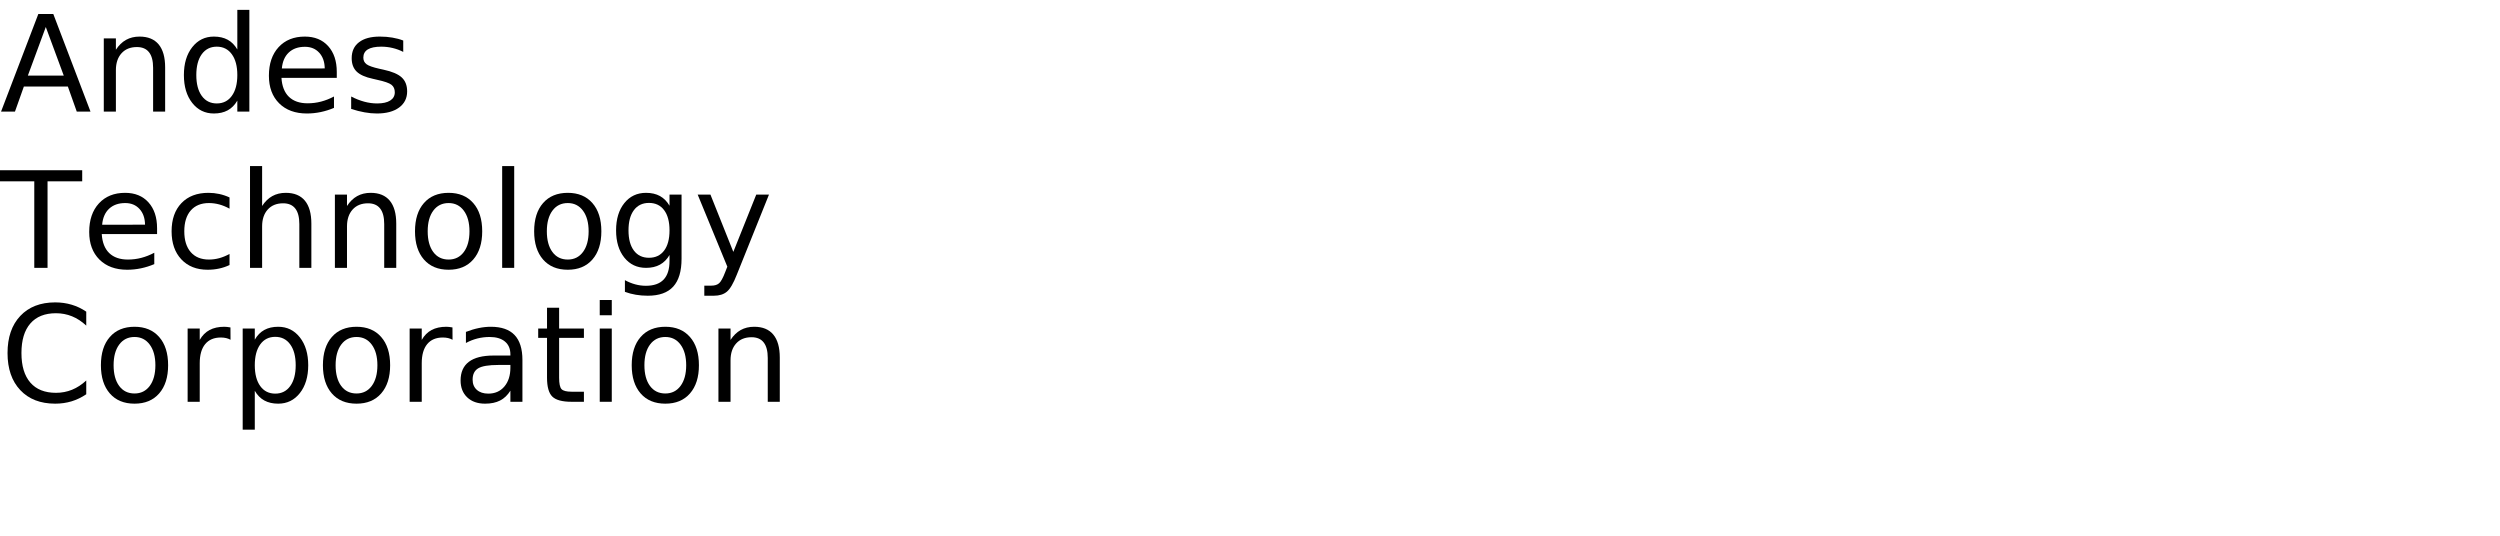
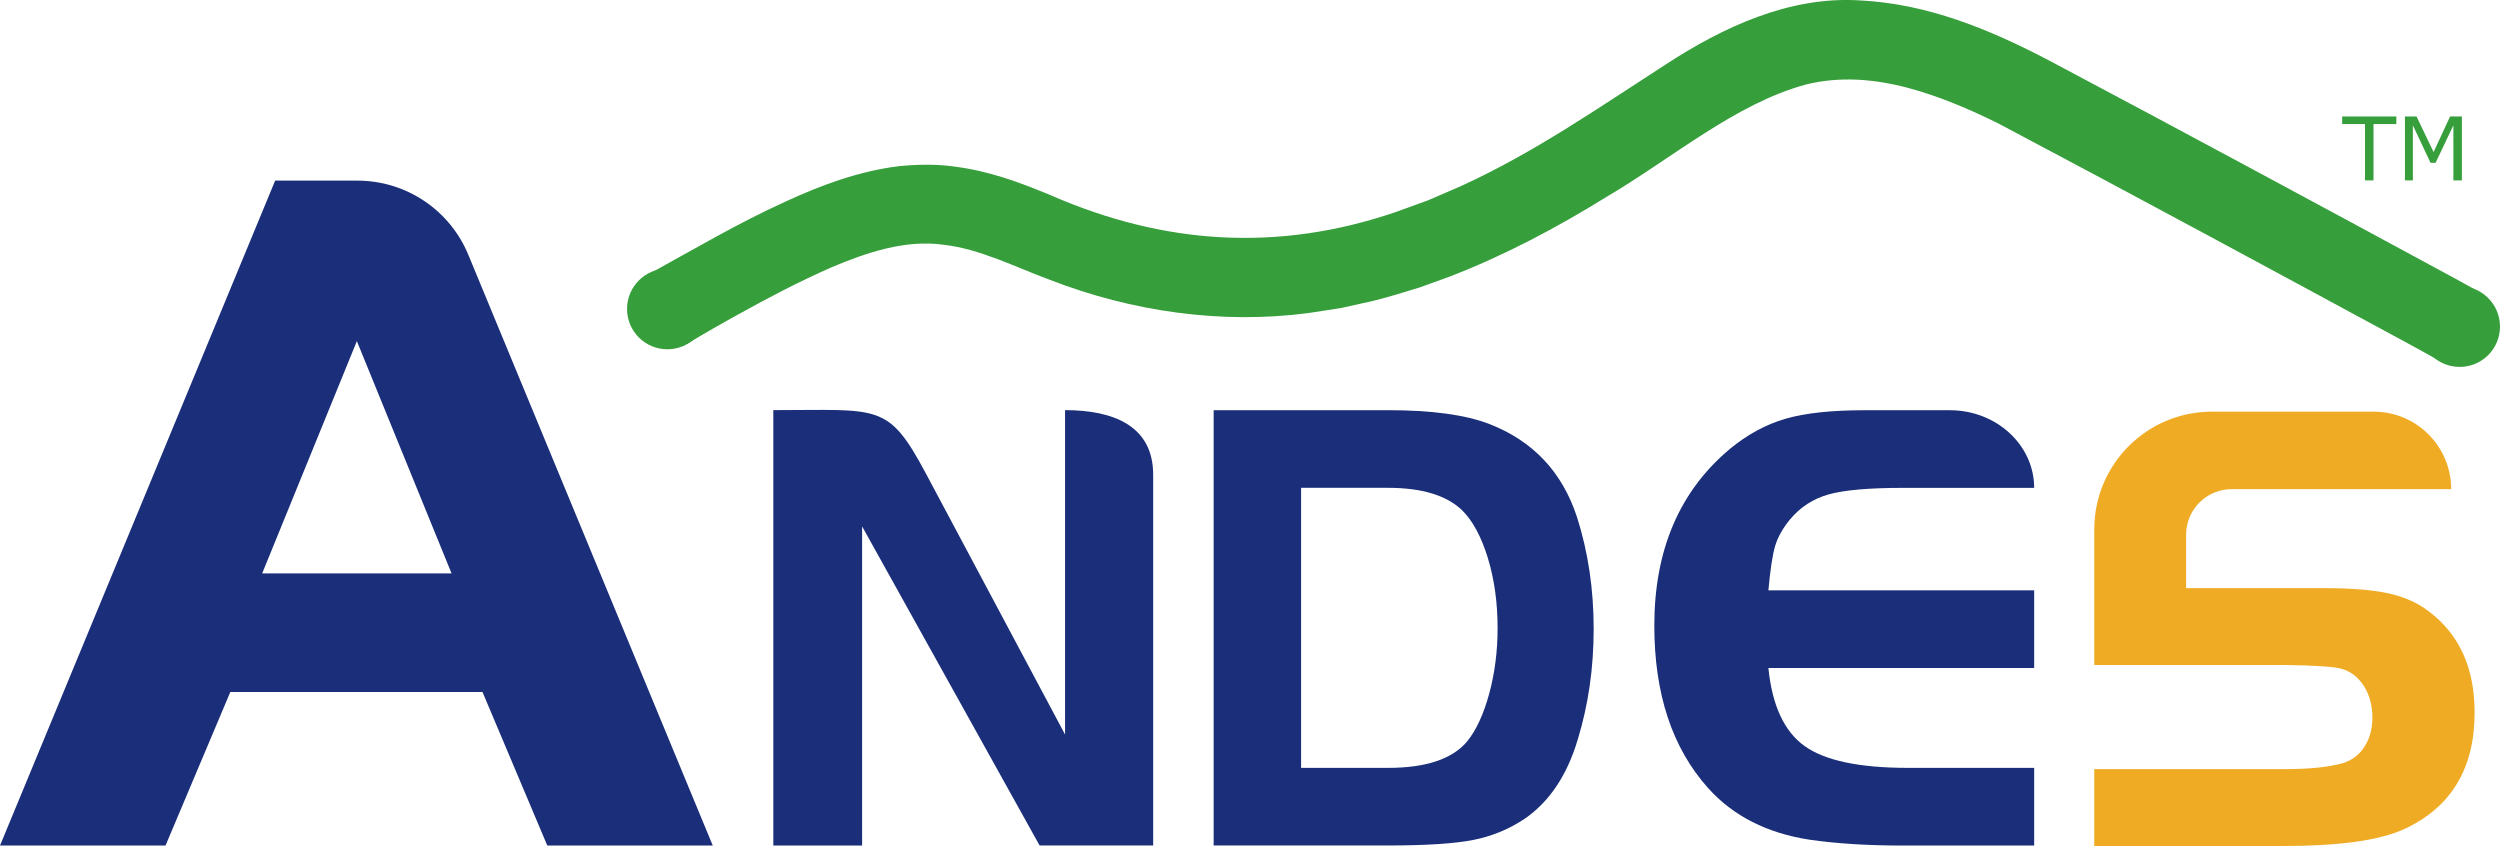
- <svg xmlns="http://www.w3.org/2000/svg" xmlns:xlink="http://www.w3.org/1999/xlink" width="1120" height="240" viewBox="0 0 1120 240">
-   <defs>
-     <g>
-       <g id="glyph-0-0">
-         <path d="M 20.516 -37.906 L 12.484 -16.141 L 28.562 -16.141 Z M 17.172 -43.734 L 23.875 -43.734 L 40.547 0 L 34.391 0 L 30.406 -11.219 L 10.688 -11.219 L 6.703 0 L 0.469 0 Z M 17.172 -43.734 " />
-       </g>
-       <g id="glyph-0-1">
-         <path d="M 32.938 -19.812 L 32.938 0 L 27.547 0 L 27.547 -19.625 C 27.547 -22.727 26.938 -25.051 25.719 -26.594 C 24.508 -28.145 22.695 -28.922 20.281 -28.922 C 17.363 -28.922 15.066 -27.988 13.391 -26.125 C 11.711 -24.27 10.875 -21.742 10.875 -18.547 L 10.875 0 L 5.453 0 L 5.453 -32.812 L 10.875 -32.812 L 10.875 -27.719 C 12.156 -29.688 13.672 -31.16 15.422 -32.141 C 17.172 -33.117 19.188 -33.609 21.469 -33.609 C 25.238 -33.609 28.094 -32.441 30.031 -30.109 C 31.969 -27.773 32.938 -24.344 32.938 -19.812 Z M 32.938 -19.812 " />
-       </g>
-       <g id="glyph-0-2">
-         <path d="M 27.25 -27.828 L 27.25 -45.594 L 32.641 -45.594 L 32.641 0 L 27.25 0 L 27.25 -4.922 C 26.113 -2.973 24.68 -1.523 22.953 -0.578 C 21.223 0.367 19.148 0.844 16.734 0.844 C 12.766 0.844 9.535 -0.734 7.047 -3.891 C 4.555 -7.055 3.312 -11.219 3.312 -16.375 C 3.312 -21.531 4.555 -25.691 7.047 -28.859 C 9.535 -32.023 12.766 -33.609 16.734 -33.609 C 19.148 -33.609 21.223 -33.133 22.953 -32.188 C 24.68 -31.238 26.113 -29.785 27.25 -27.828 Z M 8.875 -16.375 C 8.875 -12.414 9.688 -9.305 11.312 -7.047 C 12.945 -4.785 15.191 -3.656 18.047 -3.656 C 20.898 -3.656 23.145 -4.785 24.781 -7.047 C 26.426 -9.305 27.25 -12.414 27.25 -16.375 C 27.25 -20.344 26.426 -23.453 24.781 -25.703 C 23.145 -27.961 20.898 -29.094 18.047 -29.094 C 15.191 -29.094 12.945 -27.961 11.312 -25.703 C 9.688 -23.453 8.875 -20.344 8.875 -16.375 Z M 8.875 -16.375 " />
-       </g>
-       <g id="glyph-0-3">
-         <path d="M 33.719 -17.75 L 33.719 -15.125 L 8.938 -15.125 C 9.164 -11.406 10.281 -8.57 12.281 -6.625 C 14.289 -4.688 17.082 -3.719 20.656 -3.719 C 22.727 -3.719 24.734 -3.973 26.672 -4.484 C 28.617 -4.992 30.551 -5.754 32.469 -6.766 L 32.469 -1.672 C 30.531 -0.848 28.547 -0.223 26.516 0.203 C 24.484 0.629 22.422 0.844 20.328 0.844 C 15.098 0.844 10.953 -0.676 7.891 -3.719 C 4.836 -6.77 3.312 -10.891 3.312 -16.078 C 3.312 -21.453 4.758 -25.719 7.656 -28.875 C 10.562 -32.031 14.473 -33.609 19.391 -33.609 C 23.805 -33.609 27.297 -32.188 29.859 -29.344 C 32.43 -26.5 33.719 -22.633 33.719 -17.75 Z M 28.328 -19.344 C 28.285 -22.289 27.457 -24.641 25.844 -26.391 C 24.238 -28.148 22.109 -29.031 19.453 -29.031 C 16.441 -29.031 14.031 -28.18 12.219 -26.484 C 10.414 -24.785 9.379 -22.395 9.109 -19.312 Z M 28.328 -19.344 " />
-       </g>
-       <g id="glyph-0-4">
-         <path d="M 26.578 -31.844 L 26.578 -26.75 C 25.047 -27.531 23.457 -28.113 21.812 -28.5 C 20.176 -28.895 18.484 -29.094 16.734 -29.094 C 14.055 -29.094 12.047 -28.68 10.703 -27.859 C 9.367 -27.035 8.703 -25.805 8.703 -24.172 C 8.703 -22.922 9.18 -21.938 10.141 -21.219 C 11.098 -20.508 13.02 -19.832 15.906 -19.188 L 17.75 -18.781 C 21.582 -17.957 24.301 -16.797 25.906 -15.297 C 27.52 -13.805 28.328 -11.723 28.328 -9.047 C 28.328 -6.004 27.117 -3.594 24.703 -1.812 C 22.297 -0.039 18.984 0.844 14.766 0.844 C 13.004 0.844 11.172 0.672 9.266 0.328 C 7.367 -0.004 5.363 -0.516 3.25 -1.203 L 3.25 -6.766 C 5.238 -5.734 7.203 -4.957 9.141 -4.438 C 11.078 -3.914 12.992 -3.656 14.891 -3.656 C 17.422 -3.656 19.367 -4.086 20.734 -4.953 C 22.109 -5.828 22.797 -7.055 22.797 -8.641 C 22.797 -10.109 22.301 -11.234 21.312 -12.016 C 20.32 -12.797 18.16 -13.547 14.828 -14.266 L 12.953 -14.703 C 9.609 -15.41 7.191 -16.488 5.703 -17.938 C 4.223 -19.395 3.484 -21.395 3.484 -23.938 C 3.484 -27.02 4.578 -29.398 6.766 -31.078 C 8.953 -32.766 12.055 -33.609 16.078 -33.609 C 18.078 -33.609 19.953 -33.457 21.703 -33.156 C 23.461 -32.863 25.086 -32.426 26.578 -31.844 Z M 26.578 -31.844 " />
-       </g>
-       <g id="glyph-0-5">
-         <path d="M -0.172 -43.734 L 36.828 -43.734 L 36.828 -38.766 L 21.297 -38.766 L 21.297 0 L 15.359 0 L 15.359 -38.766 L -0.172 -38.766 Z M -0.172 -43.734 " />
-       </g>
-       <g id="glyph-0-6">
-         <path d="M 29.266 -31.547 L 29.266 -26.516 C 27.742 -27.359 26.219 -27.988 24.688 -28.406 C 23.156 -28.82 21.609 -29.031 20.047 -29.031 C 16.547 -29.031 13.828 -27.922 11.891 -25.703 C 9.961 -23.492 9 -20.383 9 -16.375 C 9 -12.375 9.961 -9.266 11.891 -7.047 C 13.828 -4.828 16.547 -3.719 20.047 -3.719 C 21.609 -3.719 23.156 -3.926 24.688 -4.344 C 26.219 -4.77 27.742 -5.398 29.266 -6.234 L 29.266 -1.266 C 27.766 -0.555 26.207 -0.031 24.594 0.312 C 22.977 0.664 21.266 0.844 19.453 0.844 C 14.516 0.844 10.586 -0.707 7.672 -3.812 C 4.766 -6.914 3.312 -11.102 3.312 -16.375 C 3.312 -21.727 4.781 -25.938 7.719 -29 C 10.656 -32.07 14.688 -33.609 19.812 -33.609 C 21.469 -33.609 23.086 -33.438 24.672 -33.094 C 26.254 -32.75 27.785 -32.234 29.266 -31.547 Z M 29.266 -31.547 " />
-       </g>
-       <g id="glyph-0-7">
-         <path d="M 32.938 -19.812 L 32.938 0 L 27.547 0 L 27.547 -19.625 C 27.547 -22.727 26.938 -25.051 25.719 -26.594 C 24.508 -28.145 22.695 -28.922 20.281 -28.922 C 17.363 -28.922 15.066 -27.988 13.391 -26.125 C 11.711 -24.27 10.875 -21.742 10.875 -18.547 L 10.875 0 L 5.453 0 L 5.453 -45.594 L 10.875 -45.594 L 10.875 -27.719 C 12.156 -29.688 13.672 -31.16 15.422 -32.141 C 17.172 -33.117 19.188 -33.609 21.469 -33.609 C 25.238 -33.609 28.094 -32.441 30.031 -30.109 C 31.969 -27.773 32.938 -24.344 32.938 -19.812 Z M 32.938 -19.812 " />
-       </g>
-       <g id="glyph-0-8">
-         <path d="M 18.375 -29.031 C 15.477 -29.031 13.191 -27.898 11.516 -25.641 C 9.836 -23.391 9 -20.301 9 -16.375 C 9 -12.445 9.832 -9.352 11.5 -7.094 C 13.164 -4.844 15.457 -3.719 18.375 -3.719 C 21.238 -3.719 23.508 -4.848 25.188 -7.109 C 26.875 -9.379 27.719 -12.469 27.719 -16.375 C 27.719 -20.258 26.875 -23.336 25.188 -25.609 C 23.508 -27.891 21.238 -29.031 18.375 -29.031 Z M 18.375 -33.609 C 23.062 -33.609 26.738 -32.082 29.406 -29.031 C 32.082 -25.988 33.422 -21.77 33.422 -16.375 C 33.422 -11.008 32.082 -6.797 29.406 -3.734 C 26.738 -0.68 23.062 0.844 18.375 0.844 C 13.664 0.844 9.977 -0.68 7.312 -3.734 C 4.645 -6.797 3.312 -11.008 3.312 -16.375 C 3.312 -21.77 4.645 -25.988 7.312 -29.031 C 9.977 -32.082 13.664 -33.609 18.375 -33.609 Z M 18.375 -33.609 " />
-       </g>
-       <g id="glyph-0-9">
-         <path d="M 5.656 -45.594 L 11.047 -45.594 L 11.047 0 L 5.656 0 Z M 5.656 -45.594 " />
-       </g>
-       <g id="glyph-0-10">
-         <path d="M 27.25 -16.781 C 27.25 -20.688 26.441 -23.711 24.828 -25.859 C 23.211 -28.016 20.953 -29.094 18.047 -29.094 C 15.16 -29.094 12.91 -28.016 11.297 -25.859 C 9.68 -23.711 8.875 -20.688 8.875 -16.781 C 8.875 -12.895 9.68 -9.879 11.297 -7.734 C 12.91 -5.586 15.16 -4.516 18.047 -4.516 C 20.953 -4.516 23.211 -5.586 24.828 -7.734 C 26.441 -9.879 27.25 -12.895 27.25 -16.781 Z M 32.641 -4.078 C 32.641 1.516 31.398 5.672 28.922 8.391 C 26.441 11.117 22.641 12.484 17.516 12.484 C 15.617 12.484 13.832 12.336 12.156 12.047 C 10.477 11.766 8.848 11.332 7.266 10.75 L 7.266 5.516 C 8.848 6.367 10.41 7 11.953 7.406 C 13.492 7.82 15.066 8.031 16.672 8.031 C 20.203 8.031 22.848 7.102 24.609 5.25 C 26.367 3.406 27.25 0.617 27.25 -3.109 L 27.25 -5.766 C 26.133 -3.836 24.707 -2.395 22.969 -1.438 C 21.227 -0.477 19.148 0 16.734 0 C 12.703 0 9.457 -1.531 7 -4.594 C 4.539 -7.664 3.312 -11.727 3.312 -16.781 C 3.312 -21.863 4.539 -25.938 7 -29 C 9.457 -32.07 12.703 -33.609 16.734 -33.609 C 19.148 -33.609 21.227 -33.129 22.969 -32.172 C 24.707 -31.211 26.133 -29.766 27.25 -27.828 L 27.25 -32.812 L 32.641 -32.812 Z M 32.641 -4.078 " />
-       </g>
-       <g id="glyph-0-11">
-         <path d="M 19.312 3.047 C 17.781 6.953 16.289 9.5 14.844 10.688 C 13.406 11.883 11.473 12.484 9.047 12.484 L 4.75 12.484 L 4.75 7.969 L 7.906 7.969 C 9.395 7.969 10.547 7.613 11.359 6.906 C 12.18 6.207 13.094 4.551 14.094 1.938 L 15.062 -0.531 L 1.781 -32.812 L 7.5 -32.812 L 17.75 -7.156 L 28.016 -32.812 L 33.719 -32.812 Z M 19.312 3.047 " />
-       </g>
-       <g id="glyph-0-12">
-         <path d="M 38.641 -40.375 L 38.641 -34.125 C 36.648 -35.988 34.523 -37.379 32.266 -38.297 C 30.016 -39.211 27.617 -39.672 25.078 -39.672 C 20.078 -39.672 16.25 -38.141 13.594 -35.078 C 10.938 -32.023 9.609 -27.609 9.609 -21.828 C 9.609 -16.066 10.938 -11.656 13.594 -8.594 C 16.25 -5.539 20.078 -4.016 25.078 -4.016 C 27.617 -4.016 30.016 -4.473 32.266 -5.391 C 34.523 -6.305 36.648 -7.691 38.641 -9.547 L 38.641 -3.375 C 36.566 -1.969 34.375 -0.91 32.062 -0.203 C 29.75 0.492 27.305 0.844 24.734 0.844 C 18.109 0.844 12.891 -1.18 9.078 -5.234 C 5.273 -9.285 3.375 -14.816 3.375 -21.828 C 3.375 -28.859 5.273 -34.398 9.078 -38.453 C 12.891 -42.504 18.109 -44.531 24.734 -44.531 C 27.348 -44.531 29.812 -44.18 32.125 -43.484 C 34.438 -42.797 36.609 -41.758 38.641 -40.375 Z M 38.641 -40.375 " />
-       </g>
-       <g id="glyph-0-13">
-         <path d="M 24.672 -27.781 C 24.066 -28.125 23.406 -28.379 22.688 -28.547 C 21.977 -28.711 21.191 -28.797 20.328 -28.797 C 17.285 -28.797 14.945 -27.805 13.312 -25.828 C 11.688 -23.848 10.875 -21 10.875 -17.281 L 10.875 0 L 5.453 0 L 5.453 -32.812 L 10.875 -32.812 L 10.875 -27.719 C 12 -29.707 13.469 -31.188 15.281 -32.156 C 17.102 -33.125 19.316 -33.609 21.922 -33.609 C 22.285 -33.609 22.691 -33.582 23.141 -33.531 C 23.586 -33.477 24.086 -33.406 24.641 -33.312 Z M 24.672 -27.781 " />
-       </g>
-       <g id="glyph-0-14">
-         <path d="M 10.875 -4.922 L 10.875 12.484 L 5.453 12.484 L 5.453 -32.812 L 10.875 -32.812 L 10.875 -27.828 C 12 -29.785 13.426 -31.238 15.156 -32.188 C 16.883 -33.133 18.953 -33.609 21.359 -33.609 C 25.336 -33.609 28.57 -32.023 31.062 -28.859 C 33.562 -25.691 34.812 -21.531 34.812 -16.375 C 34.812 -11.219 33.562 -7.055 31.062 -3.891 C 28.57 -0.734 25.336 0.844 21.359 0.844 C 18.953 0.844 16.883 0.367 15.156 -0.578 C 13.426 -1.523 12 -2.973 10.875 -4.922 Z M 29.203 -16.375 C 29.203 -20.344 28.383 -23.453 26.75 -25.703 C 25.125 -27.961 22.891 -29.094 20.047 -29.094 C 17.191 -29.094 14.945 -27.961 13.312 -25.703 C 11.688 -23.453 10.875 -20.344 10.875 -16.375 C 10.875 -12.414 11.688 -9.305 13.312 -7.047 C 14.945 -4.785 17.191 -3.656 20.047 -3.656 C 22.891 -3.656 25.125 -4.785 26.75 -7.047 C 28.383 -9.305 29.203 -12.414 29.203 -16.375 Z M 29.203 -16.375 " />
-       </g>
-       <g id="glyph-0-15">
-         <path d="M 20.562 -16.5 C 16.207 -16.5 13.191 -16 11.516 -15 C 9.836 -14 9 -12.301 9 -9.906 C 9 -7.988 9.629 -6.469 10.891 -5.344 C 12.148 -4.219 13.863 -3.656 16.031 -3.656 C 19.02 -3.656 21.414 -4.711 23.219 -6.828 C 25.02 -8.953 25.922 -11.773 25.922 -15.297 L 25.922 -16.5 Z M 31.312 -18.719 L 31.312 0 L 25.922 0 L 25.922 -4.984 C 24.691 -2.992 23.16 -1.523 21.328 -0.578 C 19.492 0.367 17.25 0.844 14.594 0.844 C 11.227 0.844 8.555 -0.098 6.578 -1.984 C 4.598 -3.867 3.609 -6.391 3.609 -9.547 C 3.609 -13.242 4.844 -16.031 7.312 -17.906 C 9.781 -19.781 13.469 -20.719 18.375 -20.719 L 25.922 -20.719 L 25.922 -21.234 C 25.922 -23.723 25.102 -25.645 23.469 -27 C 21.844 -28.352 19.555 -29.031 16.609 -29.031 C 14.734 -29.031 12.906 -28.805 11.125 -28.359 C 9.352 -27.91 7.645 -27.238 6 -26.344 L 6 -31.312 C 7.977 -32.082 9.895 -32.656 11.75 -33.031 C 13.602 -33.414 15.41 -33.609 17.172 -33.609 C 21.91 -33.609 25.453 -32.375 27.797 -29.906 C 30.141 -27.445 31.312 -23.719 31.312 -18.719 Z M 31.312 -18.719 " />
-       </g>
-       <g id="glyph-0-16">
-         <path d="M 10.984 -42.125 L 10.984 -32.812 L 22.094 -32.812 L 22.094 -28.625 L 10.984 -28.625 L 10.984 -10.812 C 10.984 -8.133 11.348 -6.414 12.078 -5.656 C 12.816 -4.895 14.305 -4.516 16.547 -4.516 L 22.094 -4.516 L 22.094 0 L 16.547 0 C 12.391 0 9.52 -0.773 7.938 -2.328 C 6.352 -3.879 5.562 -6.707 5.562 -10.812 L 5.562 -28.625 L 1.609 -28.625 L 1.609 -32.812 L 5.562 -32.812 L 5.562 -42.125 Z M 10.984 -42.125 " />
-       </g>
-       <g id="glyph-0-17">
-         <path d="M 5.656 -32.812 L 11.047 -32.812 L 11.047 0 L 5.656 0 Z M 5.656 -45.594 L 11.047 -45.594 L 11.047 -38.766 L 5.656 -38.766 Z M 5.656 -45.594 " />
-       </g>
-     </g>
+ <svg xmlns="http://www.w3.org/2000/svg" id="_圖層_1" data-name="圖層 1" viewBox="0 0 596.94 202.01" version="1.1">
+   <defs id="defs1">
+     <style id="style1">
+       .cls-1 {
+         fill: #1a2e7a;
+       }
+ 
+       .cls-2 {
+         font-family: MicrosoftJhengHeiBold, 'Microsoft JhengHei';
+         font-size: 21px;
+       }
+ 
+       .cls-2, .cls-3 {
+         fill: #369f3b;
+       }
+ 
+       .cls-4 {
+         fill: #f0ab25;
+       }
+     </style>
  </defs>
-   <g fill="rgb(0%, 0%, 0%)" fill-opacity="1">
-     <use xlink:href="#glyph-0-0" x="0" y="50" />
-     <use xlink:href="#glyph-0-1" x="41.045" y="50" />
-     <use xlink:href="#glyph-0-2" x="79.072" y="50" />
-     <use xlink:href="#glyph-0-3" x="117.158" y="50" />
-     <use xlink:href="#glyph-0-4" x="154.072" y="50" />
-   </g>
-   <g fill="rgb(0%, 0%, 0%)" fill-opacity="1">
-     <use xlink:href="#glyph-0-5" x="0" y="120" />
-     <use xlink:href="#glyph-0-3" x="36.65" y="120" />
-     <use xlink:href="#glyph-0-6" x="73.564" y="120" />
-     <use xlink:href="#glyph-0-7" x="106.553" y="120" />
-     <use xlink:href="#glyph-0-1" x="144.58" y="120" />
-     <use xlink:href="#glyph-0-8" x="182.607" y="120" />
-     <use xlink:href="#glyph-0-9" x="219.316" y="120" />
-     <use xlink:href="#glyph-0-8" x="235.986" y="120" />
-     <use xlink:href="#glyph-0-10" x="272.695" y="120" />
-     <use xlink:href="#glyph-0-11" x="310.781" y="120" />
-   </g>
-   <g fill="rgb(0%, 0%, 0%)" fill-opacity="1">
-     <use xlink:href="#glyph-0-12" x="0" y="180" />
-     <use xlink:href="#glyph-0-8" x="41.895" y="180" />
-     <use xlink:href="#glyph-0-13" x="78.604" y="180" />
-     <use xlink:href="#glyph-0-14" x="103.271" y="180" />
-     <use xlink:href="#glyph-0-8" x="141.357" y="180" />
-     <use xlink:href="#glyph-0-13" x="178.066" y="180" />
-     <use xlink:href="#glyph-0-15" x="202.734" y="180" />
-     <use xlink:href="#glyph-0-16" x="239.502" y="180" />
-     <use xlink:href="#glyph-0-17" x="263.027" y="180" />
-     <use xlink:href="#glyph-0-8" x="279.697" y="180" />
-     <use xlink:href="#glyph-0-1" x="316.406" y="180" />
-   </g>
+   <path class="cls-1" d="M0,201.9L65.7,43.13h19.64c11.6,0,22.05,6.99,26.48,17.7l58.37,141.07h-39.51l-15.47-36.66h-60.22l-15.47,36.66H0ZM85.21,81.45l-22.61,55.46h45.22l-22.61-55.46Z" id="path1" />
+   <path class="cls-1" d="M205.85,125.68v76.21h-21.2v-103.96c25.54,0,27.38-1.85,36.58,15.41,9.2,17.26,33.08,62.05,33.08,62.05v-77.46c11.62,0,21.04,3.79,21.04,15.41v88.54h-27.12l-42.39-76.21Z" id="path2" />
+   <path class="cls-1" d="M289.79,97.94h41.62c10.39,0,18.44,1.09,24.12,3.27,10.49,4.05,17.5,11.48,21.03,22.29,2.65,8.31,3.97,17.2,3.97,26.65s-1.28,18.18-3.82,26.49c-2.55,8.52-6.77,14.81-12.65,18.86-3.73,2.49-7.82,4.18-12.28,5.06-4.46.88-11.25,1.32-20.37,1.32h-41.62v-103.95ZM310.67,116.49v66.86h20.74c9.12,0,15.44-2.13,18.97-6.39,2.15-2.7,3.9-6.49,5.22-11.38,1.32-4.88,1.99-10.08,1.99-15.59,0-6.13-.79-11.74-2.35-16.83-1.57-5.09-3.63-8.88-6.18-11.38-3.73-3.53-9.61-5.3-17.65-5.3h-20.74Z" id="path3" />
+   <path class="cls-1" d="M485.71,116.49h-31.3c-8.12,0-14.05.52-17.77,1.56-3.72,1.04-6.83,3.06-9.31,6.08-1.69,2.08-2.85,4.16-3.47,6.23-.62,2.08-1.16,5.61-1.61,10.6h63.46v18.55h-63.46c.9,8.94,3.78,15.14,8.63,18.62,4.85,3.48,13.09,5.22,24.71,5.22h30.12v18.55h-31.3c-8.46,0-15.91-.47-22.34-1.4-10.15-1.56-18.22-5.66-24.2-12.31-8.58-9.56-12.86-22.5-12.86-38.81,0-18.08,6.03-32.16,18.11-42.24,4.17-3.43,8.6-5.82,13.28-7.17,4.68-1.35,10.97-2.02,18.87-2.02h20.3c11.12,0,20.14,8.3,20.14,18.55" id="path4" />
+   <path class="cls-4" d="M585.28,116.8h-52.41c-6.01,0-10.88,4.87-10.88,10.88v12.75h32.97c6.43,0,11.53.42,15.32,1.24,3.78.83,7.02,2.28,9.72,4.35,7.26,5.5,10.88,13.53,10.88,24.1,0,13.38-5.6,22.65-16.79,27.84-5.91,2.7-15.45,4.04-28.62,4.04h-45.41v-18.35h45.41c6.22,0,10.99-.52,14.31-1.55,2.07-.72,3.71-2.04,4.9-3.97,1.19-1.92,1.79-4.17,1.79-6.76,0-2.9-.67-5.42-2.02-7.54-1.35-2.12-3.11-3.5-5.29-4.12-1.76-.52-6.32-.83-13.69-.93h-45.41v-32.39c0-15.52,12.58-28.1,28.1-28.1h38.61c10.22,0,18.51,8.28,18.51,18.51" id="path5" />
+   <path class="cls-3" d="M154.6,65.62c10.88-5.99,21.57-12.31,32.92-17.47,8.51-3.93,17.39-7.23,26.99-8.46,4.29-.43,8.91-.54,13.13.05,8.53,1.05,15.77,3.78,23.32,6.91,26.96,11.76,54.07,13.56,82.08,4.06,2.32-.84,5.72-2.08,8.03-2.91,1.03-.45,6.74-2.92,7.89-3.42,17.49-8.01,32.54-18.52,48.91-29.08C411.39,6.51,427.22-.93,443.94.09c16.25.76,31.15,6.93,45.27,14.32,31.54,16.73,64.86,34.69,96.28,51.7,2.17,1.19,4.22,2.3,6.64,3.67,0,0-9.64,16.37-9.64,16.37,0,0-6.1-3.37-6.1-3.37-32.38-17.54-66.67-36.07-99.12-53.24-6.86-3.43-14.44-6.64-21.77-8.58-8.07-2.12-16.12-2.76-24.13-.82-16.97,4.53-32.23,17.76-47.95,26.98-11.71,7.25-24.29,13.92-37.19,18.89-1.81.65-5.45,1.98-7.26,2.63-3.56,1.11-7.57,2.33-11.19,3.23,0,0-7.62,1.69-7.62,1.69l-7.75,1.19c-20.77,2.74-42.19-.37-61.62-7.89-8.2-3.02-16.9-7.47-25.44-8.41-9.19-1.3-18.44,1.84-26.88,5.41-7.45,3.28-14.76,7.08-21.91,11.06-4.17,2.28-8.35,4.68-12.46,7.15,0,0-9.51-16.45-9.51-16.45h0Z" id="path6" />
+   <path class="cls-3" d="M168.98,73.77c0,5.32-4.31,9.63-9.63,9.63s-9.63-4.31-9.63-9.63,4.31-9.63,9.63-9.63,9.63,4.31,9.63,9.63Z" id="path7" />
+   <path class="cls-3" d="M596.94,77.98c0,5.32-4.31,9.63-9.63,9.63s-9.63-4.31-9.63-9.63,4.31-9.63,9.63-9.63,9.63,4.31,9.63,9.63Z" id="path8" />
+   <path d="M 12.94,-13.463 H 7.485 V 0 H 5.455 V -13.463 H 0 v -1.805 H 12.94 Z M 28.588,0 H 26.558 V -13.156 L 22.312,-4.204 H 21.103 L 16.888,-13.156 V 0 h -1.897 v -15.268 h 2.769 l 4.071,8.5 3.938,-8.5 h 2.82 z" id="text8" class="cls-2" style="fill:#369f3b" transform="translate(559.25 43.08)" aria-label="TM" />
</svg>
